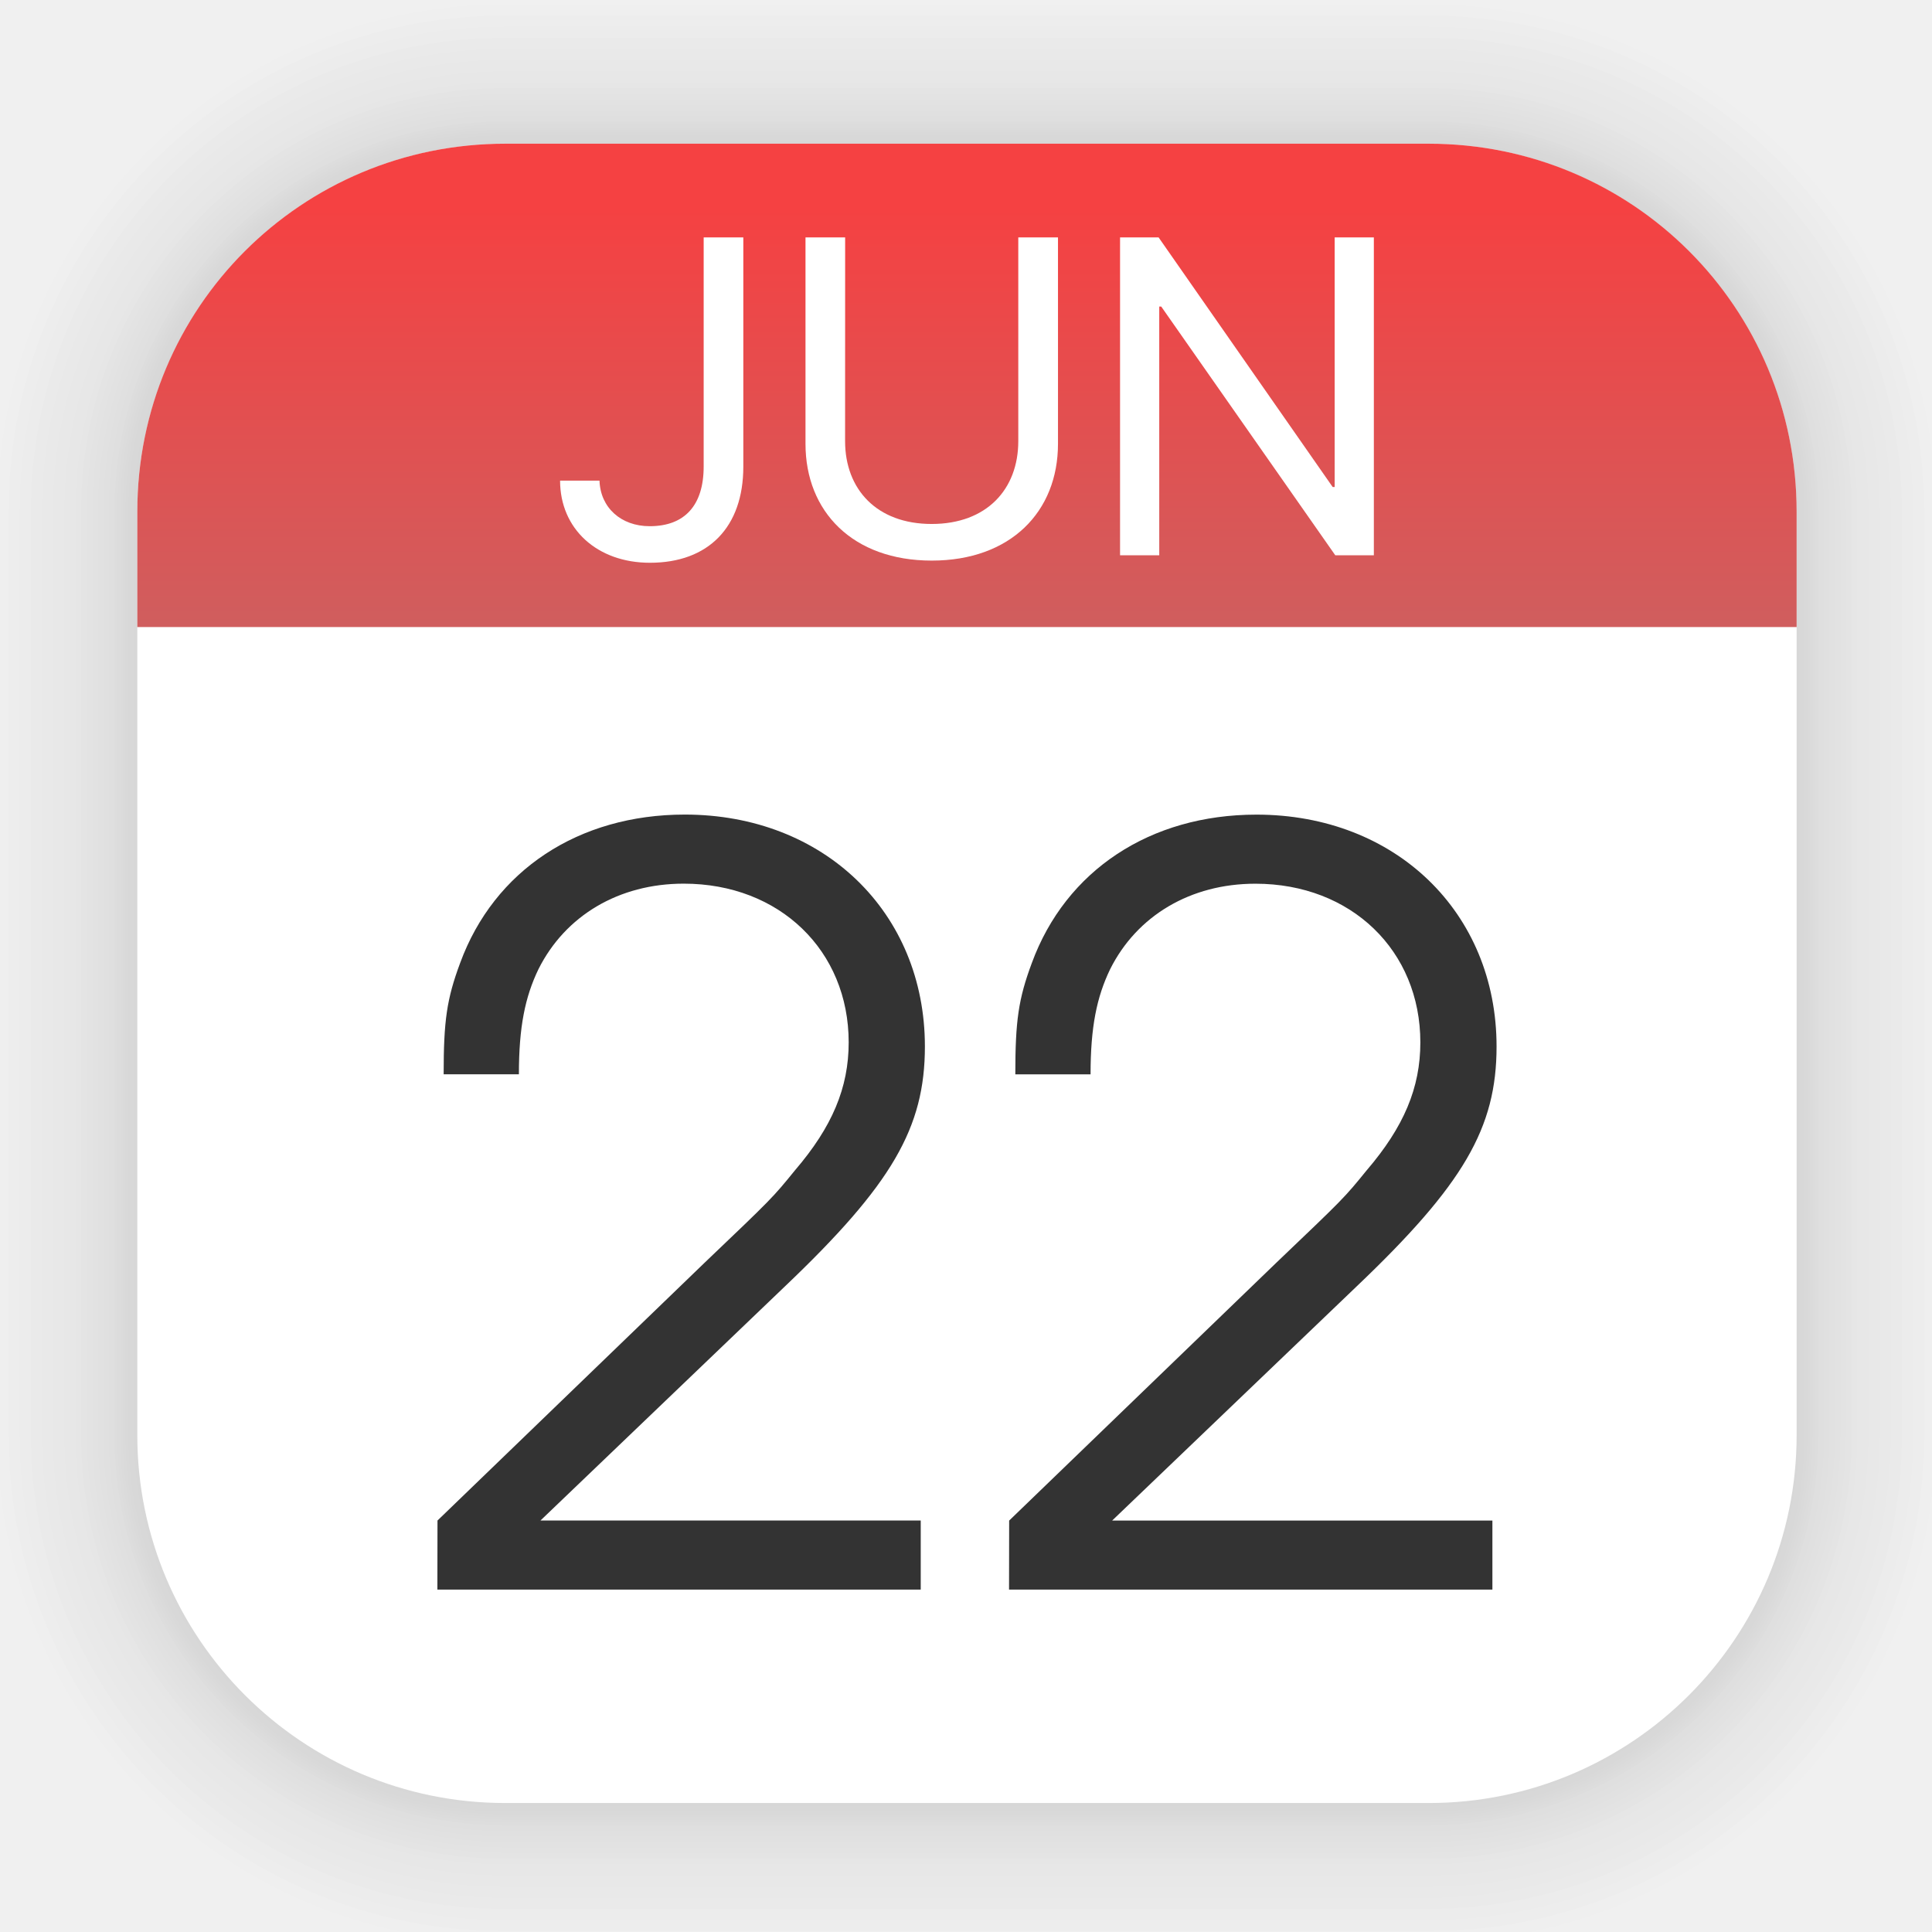
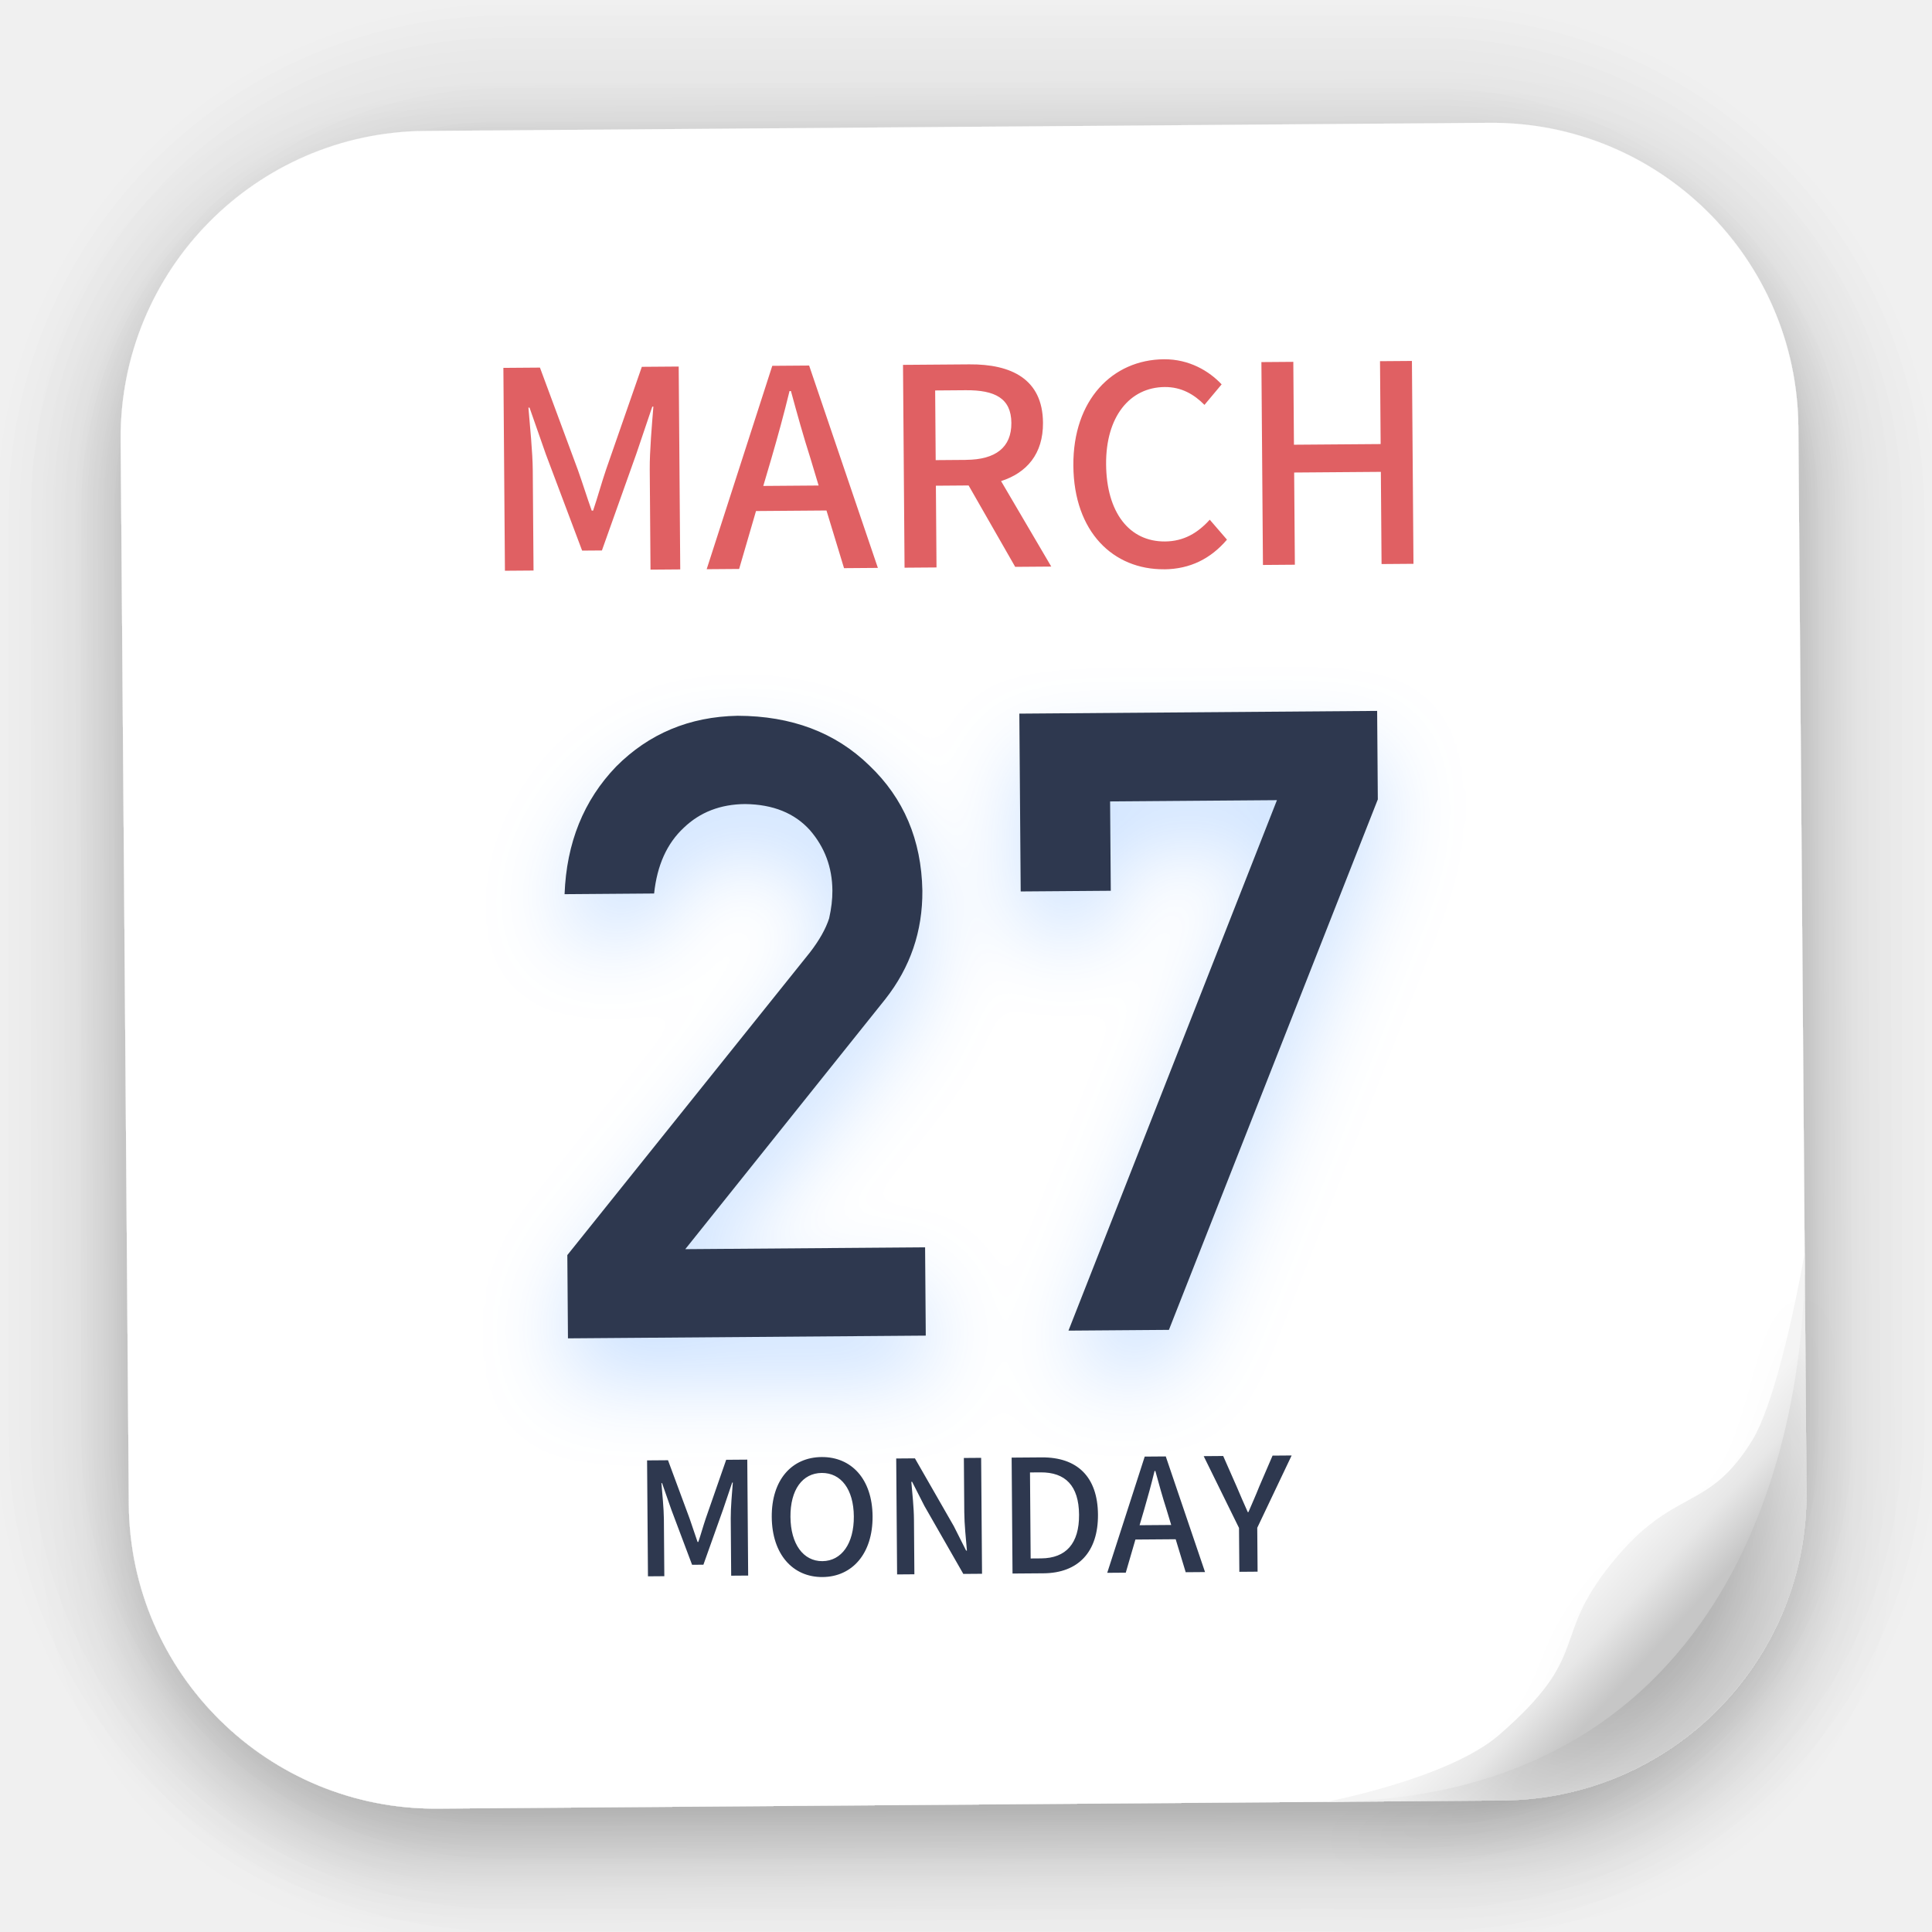
<svg xmlns="http://www.w3.org/2000/svg" xmlns:xlink="http://www.w3.org/1999/xlink" id="svg6" version="1.1" viewBox="0 0 33.867 33.867" height="128" width="128">
  <defs id="defs2">
    <linearGradient id="linearGradient5223">
      <stop id="stop5219" offset="0" style="stop-color:#f54142;stop-opacity:1" />
      <stop id="stop5221" offset="1" style="stop-color:#c16969;stop-opacity:1" />
    </linearGradient>
    <linearGradient id="lgrad" x1="32" y1="32" x2="32" y2="992" gradientUnits="userSpaceOnUse" gradientTransform="translate(0,-896)">
      <stop offset="0%" stop-color="#f8f8f8" id="stop2" />
      <stop offset="100%" stop-color="#ccc" id="stop4" />
    </linearGradient>
    <radialGradient id="rgrad" x1="0%" y1="0%" x2="0%" y2="100%" fx="512" fy="494.4" cx="512" cy="512" r="440" gradientUnits="userSpaceOnUse" gradientTransform="translate(0,-896)">
      <stop offset="0%" stop-color="#00f0ff" id="stop7" />
      <stop offset="100%" stop-color="#0070e0" id="stop9" />
    </radialGradient>
    <radialGradient gradientTransform="matrix(0.03099337,0,0,0.03032562,85.19887,42.9853)" gradientUnits="userSpaceOnUse" r="440" cy="306.181" cx="523.576" fy="306.181" fx="523.576" y2="100%" x2="0%" y1="0%" x1="0%" id="rgrad-3">
      <stop style="stop-color:#03d7e4;stop-opacity:1" id="stop7-6" stop-color="#00f0ff" offset="0%" />
      <stop id="stop9-7" stop-color="#0070e0" offset="100%" />
    </radialGradient>
    <filter id="b" color-interpolation-filters="sRGB" height="1.024" width="1.024" x="-0.012" y="-0.012">
      <feGaussianBlur stdDeviation=".475" id="feGaussianBlur7" />
    </filter>
    <linearGradient id="k" gradientUnits="userSpaceOnUse" x1="-350.657" x2="-376.363" y1="-73.891" y2="-319.058">
      <stop offset="0" stop-color="#83a3d4" id="stop50" />
      <stop offset="1" stop-color="#6bb5e3" id="stop52" />
    </linearGradient>
    <linearGradient id="i" gradientUnits="userSpaceOnUse" x1="-206.77" x2="10.512" y1="-12.925" y2="-156.887">
      <stop offset="0" stop-color="#70c2bd" id="stop40" />
      <stop offset="1" stop-color="#67c381" id="stop42" />
    </linearGradient>
    <linearGradient id="e" gradientUnits="userSpaceOnUse" x1="134.565" x2="148.514" y1="117.301" y2="-149.19">
      <stop offset="0" stop-color="#faaa32" id="stop20" />
      <stop offset="1" stop-color="#fdc22b" id="stop22" />
    </linearGradient>
    <linearGradient id="c" gradientUnits="userSpaceOnUse" x1="-146.054" x2="123.358" y1="144.9" y2="144.9">
      <stop offset="0" stop-color="#a0cf63" id="stop10" />
      <stop offset="1" stop-color="#c4da45" id="stop12" />
    </linearGradient>
    <linearGradient id="m" gradientUnits="userSpaceOnUse" x1="206.714" x2="28.495" y1="-12.741" y2="-150.012">
      <stop offset="0" stop-color="#b28cc0" id="stop60" />
      <stop offset="1" stop-color="#9a8ec4" id="stop62" />
    </linearGradient>
    <linearGradient id="q" gradientUnits="userSpaceOnUse" x1="189.942" x2="-19.618" y1="147.053" y2="76.406">
      <stop offset="0" stop-color="#f48155" id="stop80" />
      <stop offset="1" stop-color="#f16168" id="stop82" />
    </linearGradient>
    <linearGradient id="l" gradientUnits="userSpaceOnUse" x1="116.504" x2="21.156" y1="308.303" y2="34.18">
      <stop offset="0" stop-color="#735194" id="stop55" />
      <stop offset="1" stop-color="#525da3" id="stop57" />
    </linearGradient>
    <linearGradient id="j" gradientUnits="userSpaceOnUse" x1="30.131" x2="123.328" y1="111.502" y2="-107.167">
      <stop offset="0" stop-color="#416db9" id="stop45" />
      <stop offset="1" stop-color="#337e8d" id="stop47" />
    </linearGradient>
    <linearGradient id="h" gradientUnits="userSpaceOnUse" x1="-103.67" x2="205.551" y1="133.122" y2="0.072">
      <stop offset="0" stop-color="#2e9274" id="stop35" />
      <stop offset="1" stop-color="#469d3c" id="stop37" />
    </linearGradient>
    <linearGradient id="f" gradientUnits="userSpaceOnUse" x1="26.978" x2="146.81" y1="120.227" y2="-100.49">
      <stop offset="0" stop-color="#ec4001" id="stop25" />
      <stop offset="1" stop-color="#fb6f01" id="stop27" />
    </linearGradient>
    <linearGradient id="d" gradientUnits="userSpaceOnUse" x1="-14.299" x2="309.397" y1="73.5" y2="73.5">
      <stop offset="0" stop-color="#58a920" id="stop15" />
      <stop offset="1" stop-color="#98b811" id="stop17" />
    </linearGradient>
    <linearGradient id="o" gradientUnits="userSpaceOnUse" x1="-123.119" x2="145.987" y1="144.897" y2="144.897">
      <stop offset="0" stop-color="#d287af" id="stop70" />
      <stop offset="1" stop-color="#e07993" id="stop72" />
    </linearGradient>
    <linearGradient id="p" gradientUnits="userSpaceOnUse" x1="-205.78" x2="117.819" y1="-71.696" y2="-71.696">
      <stop offset="0" stop-color="#bd090f" id="stop75" />
      <stop offset="1" stop-color="#e11f07" id="stop77" />
    </linearGradient>
    <linearGradient id="n" gradientUnits="userSpaceOnUse" x1="0.176" x2="-308.72" y1="-14.583" y2="-143.711">
      <stop offset="0" stop-color="#c23857" id="stop65" />
      <stop offset="1" stop-color="#914475" id="stop67" />
    </linearGradient>
    <linearGradient id="g" gradientUnits="userSpaceOnUse" x1="41.41" x2="117.317" y1="108.525" y2="319.108">
      <stop offset="0" stop-color="#e69e08" id="stop30" />
      <stop offset="1" stop-color="#cbc507" id="stop32" />
    </linearGradient>
    <linearGradient gradientTransform="translate(0.01028087)" y2="13.907" x2="15.56" y1="3.643" x1="15.56" gradientUnits="userSpaceOnUse" id="linearGradient5229" xlink:href="#linearGradient5223" />
+     <filter id="dde-calendar48-a" width="1.228" height="1.232" x="-0.111" y="-0.07" filterUnits="objectBoundingBox">
+       <feOffset dy="1" in="SourceAlpha" result="shadowOffsetOuter1" id="feOffset914" />
+       <feGaussianBlur in="shadowOffsetOuter1" result="shadowBlurOuter1" stdDeviation="1" id="feGaussianBlur916" />
+       <feComposite in="shadowBlurOuter1" in2="SourceAlpha" operator="out" result="shadowBlurOuter1" id="feComposite918" />
+       <feColorMatrix in="shadowBlurOuter1" result="shadowMatrixOuter1" values="0 0 0 0 0   0 0 0 0 0   0 0 0 0 0  0 0 0 0.2 0" id="feColorMatrix920" />
+       <feMerge id="feMerge926">
+         <feMergeNode in="shadowMatrixOuter1" id="feMergeNode922" />
+         <feMergeNode in="SourceGraphic" id="feMergeNode924" />
+       </feMerge>
+     </filter>
+     <radialGradient id="dde-calendar48-b" cx="37.277" cy="32.347" r="7.264" fx="37.277" fy="32.347" gradientTransform="scale(0.9382719,1.065789)" gradientUnits="userSpaceOnUse">
+       <stop offset="0%" id="stop929" />
+       <stop offset="100%" stop-opacity=".148" id="stop931" />
+     </radialGradient>
+     <path id="dde-calendar48-d" d="M19.031,28.812 L19.031,26.707 L13.313,26.707 L18.128,20.782 C18.73,20.029 19.031,19.169 19.031,18.202 C19.018,16.993 18.603,15.995 17.789,15.209 C16.988,14.416 15.945,14.013 14.658,14 C13.508,14.013 12.54,14.41 11.752,15.189 C10.972,15.988 10.555,16.999 10.5,18.222 L10.5,18.222 L12.635,18.222 C12.711,17.55 12.95,17.03 13.354,16.66 C13.744,16.291 14.233,16.106 14.822,16.106 C15.486,16.119 15.999,16.331 16.362,16.741 C16.711,17.151 16.886,17.631 16.886,18.182 C16.886,18.39 16.858,18.612 16.803,18.847 C16.721,19.095 16.567,19.364 16.341,19.653 L16.341,19.653 L10.5,26.827 L10.5,28.812 L19.031,28.812 Z M24.829,28.719 L29.906,16.11 L29.906,14 L21.375,14 L21.375,18.24 L23.523,18.24 L23.523,16.11 L27.501,16.11 L22.434,28.719 L24.829,28.719 Z" />
+     <filter id="dde-calendar48-c" width="1.247" height="1.392" x="-0.124" y="-0.162" filterUnits="objectBoundingBox">
+       <feOffset dy="1" in="SourceAlpha" result="shadowOffsetOuter1" id="feOffset935" />
+       <feGaussianBlur in="shadowOffsetOuter1" result="shadowBlurOuter1" stdDeviation="1" id="feGaussianBlur937" />
+       <feColorMatrix in="shadowBlurOuter1" values="0 0 0 0 0   0 0 0 0 0.424   0 0 0 0 1  0 0 0 0.2 0" id="feColorMatrix939" />
+     </filter>
+     <linearGradient id="dde-calendar48-g" x1="38.831" x2="37.269" y1="34.088" y2="32.45" gradientTransform="scale(0.9405399,1.063219)" gradientUnits="userSpaceOnUse">
+       <stop offset="0%" stop-color="#C6C6C6" id="stop942" />
+       <stop offset="53.052%" stop-color="#E7E7E7" id="stop944" />
+       <stop offset="100%" stop-color="#F4F4F4" id="stop946" />
+     </linearGradient>
+     <path id="dde-calendar48-f" d="M40,27 C40,27 39.4,30.358 38.719,31.453 C37.641,33.188 36.844,32.531 35.344,34.359 C33.844,36.188 34.875,36.516 32.625,38.438 C31.419,39.467 28.5,40 28.5,40 C37.828,40 40,32.016 40,27 Z" />
+     <filter id="dde-calendar48-e" width="1.209" height="1.262" x="-0.104" y="-0.092" filterUnits="objectBoundingBox">
+       <feOffset dy="1" in="SourceAlpha" result="shadowOffsetOuter1" id="feOffset950" />
+       <feGaussianBlur in="shadowOffsetOuter1" result="shadowBlurOuter1" stdDeviation=".5" id="feGaussianBlur952" />
+       <feColorMatrix in="shadowBlurOuter1" values="0 0 0 0 0   0 0 0 0 0   0 0 0 0 0  0 0 0 0.05 0" id="feColorMatrix954" />
+     </filter>
  </defs>
  <g id="layer1">
    <g style="opacity:0.297" transform="matrix(0.9757321,0,0,0.9757321,-65.74838,-37.20309)" id="g1702">
      <rect ry="6.61" rx="6.61" y="40.71" x="69.84" height="29.811" width="29.811" id="rect1634" style="fill:none;fill-opacity:1;stroke:#000000;stroke-width:0.1;stroke-linecap:round;stroke-linejoin:round;stroke-miterlimit:4;stroke-dasharray:none;stroke-opacity:0.02" />
      <rect style="fill:none;fill-opacity:1;stroke:#000000;stroke-width:0.2;stroke-linecap:round;stroke-linejoin:round;stroke-miterlimit:4;stroke-dasharray:none;stroke-opacity:0.02" id="rect1638" width="29.811" height="29.811" x="69.84" y="40.71" rx="6.61" ry="6.61" />
      <rect ry="6.61" rx="6.61" y="40.71" x="69.84" height="29.811" width="29.811" id="rect1640" style="fill:none;fill-opacity:1;stroke:#000000;stroke-width:0.3;stroke-linecap:round;stroke-linejoin:round;stroke-miterlimit:4;stroke-dasharray:none;stroke-opacity:0.02" />
      <rect style="fill:none;fill-opacity:1;stroke:#000000;stroke-width:0.4;stroke-linecap:round;stroke-linejoin:round;stroke-miterlimit:4;stroke-dasharray:none;stroke-opacity:0.02" id="rect1642" width="29.811" height="29.811" x="69.84" y="40.71" rx="6.61" ry="6.61" />
      <rect ry="6.61" rx="6.61" y="40.71" x="69.84" height="29.811" width="29.811" id="rect1644" style="fill:none;fill-opacity:1;stroke:#000000;stroke-width:0.5;stroke-linecap:round;stroke-linejoin:round;stroke-miterlimit:4;stroke-dasharray:none;stroke-opacity:0.02" />
      <rect style="fill:none;fill-opacity:1;stroke:#000000;stroke-width:0.6;stroke-linecap:round;stroke-linejoin:round;stroke-miterlimit:4;stroke-dasharray:none;stroke-opacity:0.02" id="rect1646" width="29.811" height="29.811" x="69.84" y="40.71" rx="6.61" ry="6.61" />
      <rect ry="6.61" rx="6.61" y="40.71" x="69.84" height="29.811" width="29.811" id="rect1648" style="fill:none;fill-opacity:1;stroke:#000000;stroke-width:0.7;stroke-linecap:round;stroke-linejoin:round;stroke-miterlimit:4;stroke-dasharray:none;stroke-opacity:0.02" />
      <rect style="fill:none;fill-opacity:1;stroke:#000000;stroke-width:0.8;stroke-linecap:round;stroke-linejoin:round;stroke-miterlimit:4;stroke-dasharray:none;stroke-opacity:0.02" id="rect1650" width="29.811" height="29.811" x="69.84" y="40.71" rx="6.61" ry="6.61" />
      <rect ry="6.61" rx="6.61" y="40.71" x="69.84" height="29.811" width="29.811" id="rect1652" style="fill:none;fill-opacity:1;stroke:#000000;stroke-width:1;stroke-linecap:round;stroke-linejoin:round;stroke-miterlimit:4;stroke-dasharray:none;stroke-opacity:0.02" />
      <rect style="fill:none;fill-opacity:1;stroke:#000000;stroke-width:1.2;stroke-linecap:round;stroke-linejoin:round;stroke-miterlimit:4;stroke-dasharray:none;stroke-opacity:0.02" id="rect1654" width="29.811" height="29.811" x="69.84" y="40.71" rx="6.61" ry="6.61" />
      <rect ry="6.61" rx="6.61" y="40.71" x="69.84" height="29.811" width="29.811" id="rect1656" style="fill:none;fill-opacity:1;stroke:#000000;stroke-width:1.4;stroke-linecap:round;stroke-linejoin:round;stroke-miterlimit:4;stroke-dasharray:none;stroke-opacity:0.02" />
      <rect style="fill:none;fill-opacity:1;stroke:#000000;stroke-width:1.6;stroke-linecap:round;stroke-linejoin:round;stroke-miterlimit:4;stroke-dasharray:none;stroke-opacity:0.02" id="rect1658" width="29.811" height="29.811" x="69.84" y="40.71" rx="6.61" ry="6.61" />
      <rect ry="6.61" rx="6.61" y="40.71" x="69.84" height="29.811" width="29.811" id="rect1660" style="fill:none;fill-opacity:1;stroke:#000000;stroke-width:1.8;stroke-linecap:round;stroke-linejoin:round;stroke-miterlimit:4;stroke-dasharray:none;stroke-opacity:0.02" />
      <rect style="fill:none;fill-opacity:1;stroke:#000000;stroke-width:2;stroke-linecap:round;stroke-linejoin:round;stroke-miterlimit:4;stroke-dasharray:none;stroke-opacity:0.02" id="rect1662" width="29.811" height="29.811" x="69.84" y="40.71" rx="6.61" ry="6.61" />
      <rect ry="6.61" rx="6.61" y="40.71" x="69.84" height="29.811" width="29.811" id="rect1664" style="fill:none;fill-opacity:1;stroke:#000000;stroke-width:2.2;stroke-linecap:round;stroke-linejoin:round;stroke-miterlimit:4;stroke-dasharray:none;stroke-opacity:0.02" />
      <rect style="fill:none;fill-opacity:1;stroke:#000000;stroke-width:2.6;stroke-linecap:round;stroke-linejoin:round;stroke-miterlimit:4;stroke-dasharray:none;stroke-opacity:0.02" id="rect1666" width="29.811" height="29.811" x="69.84" y="40.71" rx="6.61" ry="6.61" />
      <rect ry="6.61" rx="6.61" y="40.71" x="69.84" height="29.811" width="29.811" id="rect1668" style="fill:none;fill-opacity:1;stroke:#000000;stroke-width:3;stroke-linecap:round;stroke-linejoin:round;stroke-miterlimit:4;stroke-dasharray:none;stroke-opacity:0.02" />
      <rect style="fill:none;fill-opacity:1;stroke:#000000;stroke-width:3.4;stroke-linecap:round;stroke-linejoin:round;stroke-miterlimit:4;stroke-dasharray:none;stroke-opacity:0.02" id="rect1670" width="29.811" height="29.811" x="69.84" y="40.71" rx="6.61" ry="6.61" />
      <rect ry="6.61" rx="6.61" y="40.71" x="69.84" height="29.811" width="29.811" id="rect1672" style="fill:none;fill-opacity:1;stroke:#000000;stroke-width:3.8;stroke-linecap:round;stroke-linejoin:round;stroke-miterlimit:4;stroke-dasharray:none;stroke-opacity:0.02" />
      <rect style="fill:none;fill-opacity:1;stroke:#000000;stroke-width:4.2;stroke-linecap:round;stroke-linejoin:round;stroke-miterlimit:4;stroke-dasharray:none;stroke-opacity:0.02" id="rect1674" width="29.811" height="29.811" x="69.84" y="40.71" rx="6.61" ry="6.61" />
      <rect ry="6.61" rx="6.61" y="40.71" x="69.84" height="29.811" width="29.811" id="rect1676" style="fill:none;fill-opacity:1;stroke:#000000;stroke-width:4.6;stroke-linecap:round;stroke-linejoin:round;stroke-miterlimit:4;stroke-dasharray:none;stroke-opacity:0.02" />
      <rect style="fill:none;fill-opacity:1;stroke:#000000;stroke-width:5;stroke-linecap:round;stroke-linejoin:round;stroke-miterlimit:4;stroke-dasharray:none;stroke-opacity:0.02" id="rect1678" width="29.811" height="29.811" x="69.84" y="40.71" rx="6.61" ry="6.61" />
    </g>
-     <rect ry="6.449" rx="6.449" y="2.519" x="2.407" height="29.087" width="29.087" id="rect849" style="fill:#ffffff;fill-opacity:1;stroke-width:2.688;stroke-linecap:round;stroke-linejoin:round" />
-     <path d="M 8.856,2.519 H 25.045 c 3.573,0 6.449,2.876 6.449,6.449 V 10.992 H 2.407 V 8.968 c 0,-3.573 2.876,-6.449 6.449,-6.449 z" style="fill:url(#linearGradient5229);fill-opacity:1;stroke-width:2.688;stroke-linecap:round;stroke-linejoin:round" id="rect5227" />
-     <g style="font-size:7.908px;line-height:1.25;font-family:'SF UI Display';-inkscape-font-specification:'SF UI Display';letter-spacing:0px;word-spacing:0px;fill:#ffffff;stroke-width:0.198" id="text5234" aria-label="JUN">
+     <rect ry="6.449" rx="6.449" y="2.519" x="2.407" height="29.087" width="29.087" id="rect849" style="display:none;fill:#ffffff;fill-opacity:1;stroke-width:2.688;stroke-linecap:round;stroke-linejoin:round" />
+     <path d="M 8.856,2.519 H 25.045 c 3.573,0 6.449,2.876 6.449,6.449 V 10.992 H 2.407 V 8.968 c 0,-3.573 2.876,-6.449 6.449,-6.449 z" style="display:none;fill:url(#linearGradient5229);fill-opacity:1;stroke-width:2.688;stroke-linecap:round;stroke-linejoin:round" id="rect5227" />
+     <g style="font-size:7.908px;line-height:1.25;font-family:'SF UI Display';-inkscape-font-specification:'SF UI Display';letter-spacing:0px;word-spacing:0px;display:none;fill:#ffffff;stroke-width:0.198" id="text5234" aria-label="JUN">
      <path id="path6406" style="fill:#ffffff;stroke-width:0.198" d="m 9.818,8.425 c 0,0.846 0.649,1.44 1.575,1.44 1.027,0 1.637,-0.626 1.637,-1.684 V 4.162 h -0.695 v 4.016 c 0,0.68 -0.332,1.046 -0.946,1.046 -0.506,0 -0.865,-0.328 -0.88,-0.799 z" />
      <path id="path6408" style="fill:#ffffff;stroke-width:0.198" d="m 14.815,4.162 h -0.695 v 3.618 c 0,1.189 0.83,2.047 2.213,2.047 1.382,0 2.213,-0.857 2.213,-2.047 V 4.162 H 17.85 V 7.733 c 0,0.842 -0.552,1.452 -1.518,1.452 -0.965,0 -1.518,-0.61 -1.518,-1.452 z" />
      <path id="path6410" style="fill:#ffffff;stroke-width:0.198" d="M 20.321,9.734 V 5.374 h 0.035 l 3.051,4.36 h 0.676 V 4.162 h -0.687 v 4.375 h -0.035 l -3.051,-4.375 h -0.676 v 5.572 z" />
    </g>
-     <g style="font-style:normal;font-variant:normal;font-weight:normal;font-stretch:normal;font-size:18.066px;line-height:1.25;font-family:'URW Gothic L';-inkscape-font-specification:'URW Gothic L';letter-spacing:0px;word-spacing:0px;fill:#333333;stroke-width:0.452" id="text5238" aria-label="22">
+     <g style="font-style:normal;font-variant:normal;font-weight:normal;font-stretch:normal;font-size:18.066px;line-height:1.25;font-family:'URW Gothic L';-inkscape-font-specification:'URW Gothic L';letter-spacing:0px;word-spacing:0px;display:none;fill:#333333;stroke-width:0.452" id="text5238" aria-label="22">
      <path id="path6413" style="font-style:normal;font-variant:normal;font-weight:normal;font-stretch:normal;font-family:'URW Gothic L';-inkscape-font-specification:'URW Gothic L';fill:#333333;stroke-width:0.452" d="M 7.667,27.865 H 16.14 V 26.654 H 9.474 l 4.282,-4.101 c 1.879,-1.789 2.457,-2.782 2.457,-4.209 0,-2.349 -1.77,-4.065 -4.209,-4.065 -1.861,0 -3.342,0.976 -3.938,2.602 -0.235,0.632 -0.289,1.012 -0.289,1.951 h 1.319 c 0,-0.831 0.108,-1.355 0.343,-1.843 0.47,-0.939 1.409,-1.499 2.547,-1.499 1.68,0 2.891,1.174 2.891,2.782 0,0.795 -0.289,1.481 -0.939,2.24 -0.397,0.488 -0.397,0.488 -1.59,1.626 l -4.679,4.516 z" />
      <path id="path6415" style="font-style:normal;font-variant:normal;font-weight:normal;font-stretch:normal;font-family:'URW Gothic L';-inkscape-font-specification:'URW Gothic L';fill:#333333;stroke-width:0.452" d="m 17.688,27.865 h 8.473 v -1.21 h -6.666 l 4.282,-4.101 c 1.879,-1.789 2.457,-2.782 2.457,-4.209 0,-2.349 -1.77,-4.065 -4.209,-4.065 -1.861,0 -3.342,0.976 -3.938,2.602 -0.235,0.632 -0.289,1.012 -0.289,1.951 h 1.319 c 0,-0.831 0.108,-1.355 0.343,-1.843 0.47,-0.939 1.409,-1.499 2.547,-1.499 1.68,0 2.891,1.174 2.891,2.782 0,0.795 -0.289,1.481 -0.939,2.24 -0.397,0.488 -0.397,0.488 -1.59,1.626 l -4.679,4.516 z" />
    </g>
+     <g fill="none" fill-rule="evenodd" filter="url(#dde-calendar48-a)" transform="matrix(0.7352225,-0.00561497,0.00561497,0.7352225,2.074469,2.336409)" id="g977" style="display:inline">
+       <rect width="40" height="40" fill="#ffffff" rx="7.313" id="rect959" x="0" y="0" />
+       <path fill="url(#dde-calendar48-b)" fill-opacity="0.39" d="M 39.999,27.505 40,32.688 C 40,36.726 36.726,40 32.688,40 H 29 c 3.758,-0.46 6.401,-1.915 7.929,-4.366 1.527,-2.45 2.55,-5.159 3.07,-8.129 z" id="path961" style="fill:url(#dde-calendar48-b)" />
+       <path fill="#e06164" fill-rule="nonzero" d="M 9.819,10.5 V 8.111 C 9.819,7.678 9.76,7.055 9.727,6.615 h 0.026 l 0.381,1.116 0.847,2.303 h 0.472 l 0.84,-2.303 L 12.68,6.615 h 0.026 c -0.039,0.44 -0.098,1.063 -0.098,1.496 V 10.5 h 0.709 V 5.663 H 12.438 L 11.565,8.111 c -0.112,0.322 -0.203,0.65 -0.315,0.971 h -0.033 c -0.112,-0.322 -0.21,-0.65 -0.322,-0.971 L 10.009,5.663 H 9.137 V 10.5 Z m 4.902,0 0.413,-1.378 h 1.68 L 17.222,10.5 H 18.029 L 16.427,5.663 H 15.548 L 13.947,10.5 Z M 16.631,8.525 H 15.312 L 15.509,7.875 C 15.666,7.35 15.817,6.818 15.955,6.267 h 0.033 C 16.132,6.812 16.277,7.35 16.441,7.875 Z M 19.427,10.5 V 8.551 H 20.207 L 21.303,10.5 h 0.86 L 20.982,8.453 C 21.592,8.262 21.992,7.816 21.992,7.068 c 0,-1.043 -0.748,-1.404 -1.746,-1.404 H 18.665 V 10.5 Z M 20.155,7.941 H 19.427 V 6.28 H 20.155 c 0.702,0 1.083,0.203 1.083,0.787 0,0.584 -0.381,0.873 -1.083,0.873 z m 4.699,2.645 c 0.623,0 1.116,-0.249 1.503,-0.696 L 25.95,9.411 C 25.661,9.726 25.326,9.922 24.88,9.922 c -0.853,0 -1.391,-0.702 -1.391,-1.851 0,-1.135 0.578,-1.831 1.411,-1.831 0.394,0 0.696,0.177 0.945,0.433 l 0.413,-0.486 C 25.963,5.867 25.49,5.578 24.887,5.578 c -1.221,0 -2.179,0.945 -2.179,2.52 0,1.582 0.932,2.487 2.146,2.487 z M 27.971,10.5 V 8.302 h 2.067 V 10.5 h 0.761 V 5.663 h -0.761 V 7.639 H 27.971 V 5.663 H 27.21 V 10.5 Z" id="path963" />
+       <g fill-rule="nonzero" id="g969">
+         <use fill="#000000" filter="url(#dde-calendar48-c)" xlink:href="#dde-calendar48-d" id="use965" x="0" y="0" width="100%" height="100%" />
+         <use fill="#2d394f" xlink:href="#dde-calendar48-d" id="use967" x="0" y="0" width="100%" height="100%" />
+       </g>
+       <path fill="#2d394f" fill-rule="nonzero" d="m 12.754,34.5 v -1.365 c 0,-0.247 -0.034,-0.604 -0.052,-0.855 h 0.015 l 0.217,0.637 0.484,1.316 h 0.27 l 0.48,-1.316 0.221,-0.637 h 0.015 c -0.022,0.251 -0.056,0.608 -0.056,0.855 V 34.5 h 0.405 V 31.736 H 14.25 L 13.751,33.135 c -0.064,0.184 -0.116,0.371 -0.18,0.555 H 13.553 c -0.064,-0.184 -0.12,-0.371 -0.184,-0.555 L 12.863,31.736 H 12.364 V 34.5 Z m 3.772,0.049 c 0.709,0 1.204,-0.551 1.204,-1.44 0,-0.889 -0.495,-1.421 -1.204,-1.421 -0.709,0 -1.2,0.532 -1.2,1.421 0,0.889 0.491,1.44 1.2,1.44 z m 0,-0.379 c -0.458,0 -0.754,-0.416 -0.754,-1.061 0,-0.649 0.296,-1.042 0.754,-1.042 0.458,0 0.757,0.394 0.757,1.042 0,0.645 -0.3,1.061 -0.757,1.061 z m 2.19,0.33 v -1.301 c 0,-0.3 -0.034,-0.619 -0.056,-0.904 h 0.019 l 0.289,0.578 0.915,1.627 h 0.446 v -2.764 h -0.412 v 1.29 c 0,0.3 0.034,0.634 0.056,0.919 H 19.954 L 19.665,33.36 18.75,31.736 H 18.304 V 34.5 Z m 3.079,0 c 0.825,0 1.309,-0.495 1.309,-1.391 0,-0.9 -0.484,-1.373 -1.331,-1.373 H 21.056 V 34.5 Z M 21.742,34.144 H 21.491 V 32.093 h 0.251 c 0.593,0 0.911,0.326 0.911,1.016 0,0.686 -0.319,1.035 -0.911,1.035 z M 23.756,34.5 23.992,33.712 h 0.96 L 25.185,34.5 h 0.461 l -0.915,-2.764 h -0.502 L 23.314,34.5 Z M 24.848,33.371 H 24.094 L 24.206,33 c 0.09,-0.3 0.176,-0.604 0.255,-0.919 H 24.48 C 24.562,32.392 24.645,32.7 24.739,33 Z M 26.899,34.5 v -1.046 l 0.833,-1.718 H 27.277 l -0.323,0.735 c -0.083,0.206 -0.172,0.398 -0.263,0.608 h -0.015 c -0.094,-0.21 -0.172,-0.401 -0.259,-0.608 L 26.1,31.736 h -0.465 l 0.829,1.718 V 34.5 Z" id="path971" />
+       <use fill="#000000" filter="url(#dde-calendar48-e)" xlink:href="#dde-calendar48-f" id="use973" x="0" y="0" width="100%" height="100%" />
+       <use fill="url(#dde-calendar48-g)" xlink:href="#dde-calendar48-f" id="use975" x="0" y="0" width="100%" height="100%" style="fill:url(#dde-calendar48-g)" />
+     </g>
  </g>
</svg>
